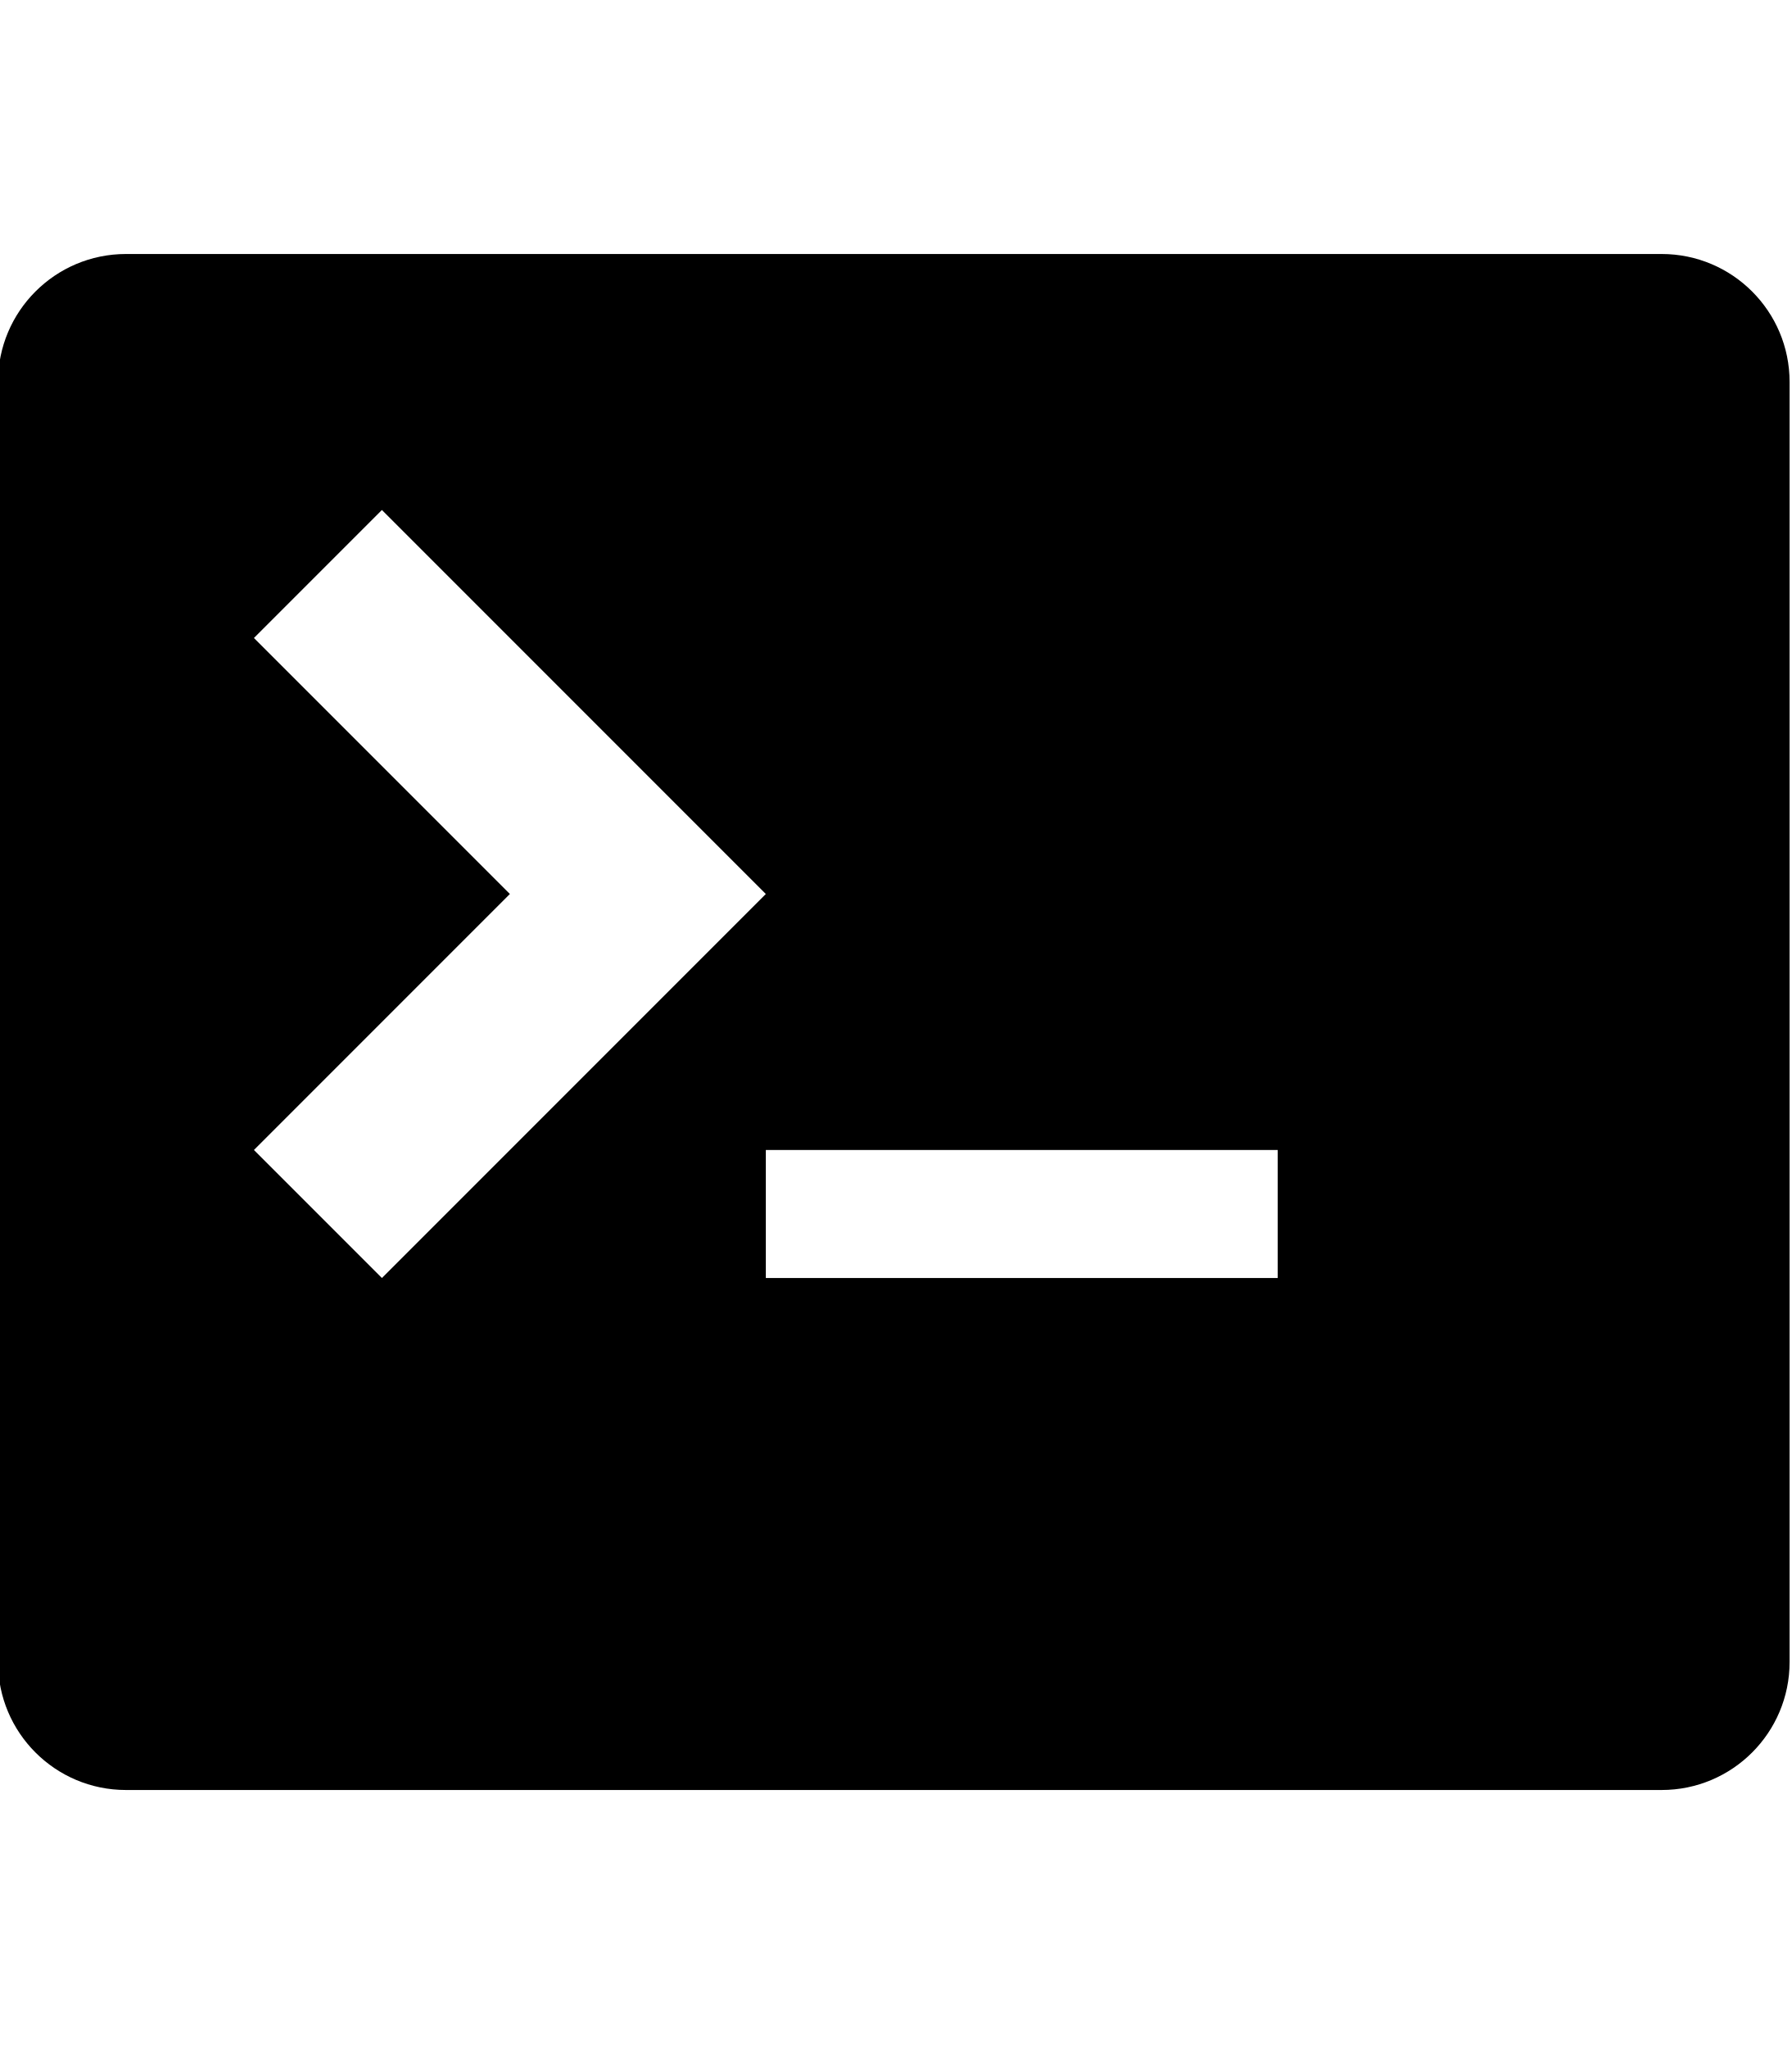
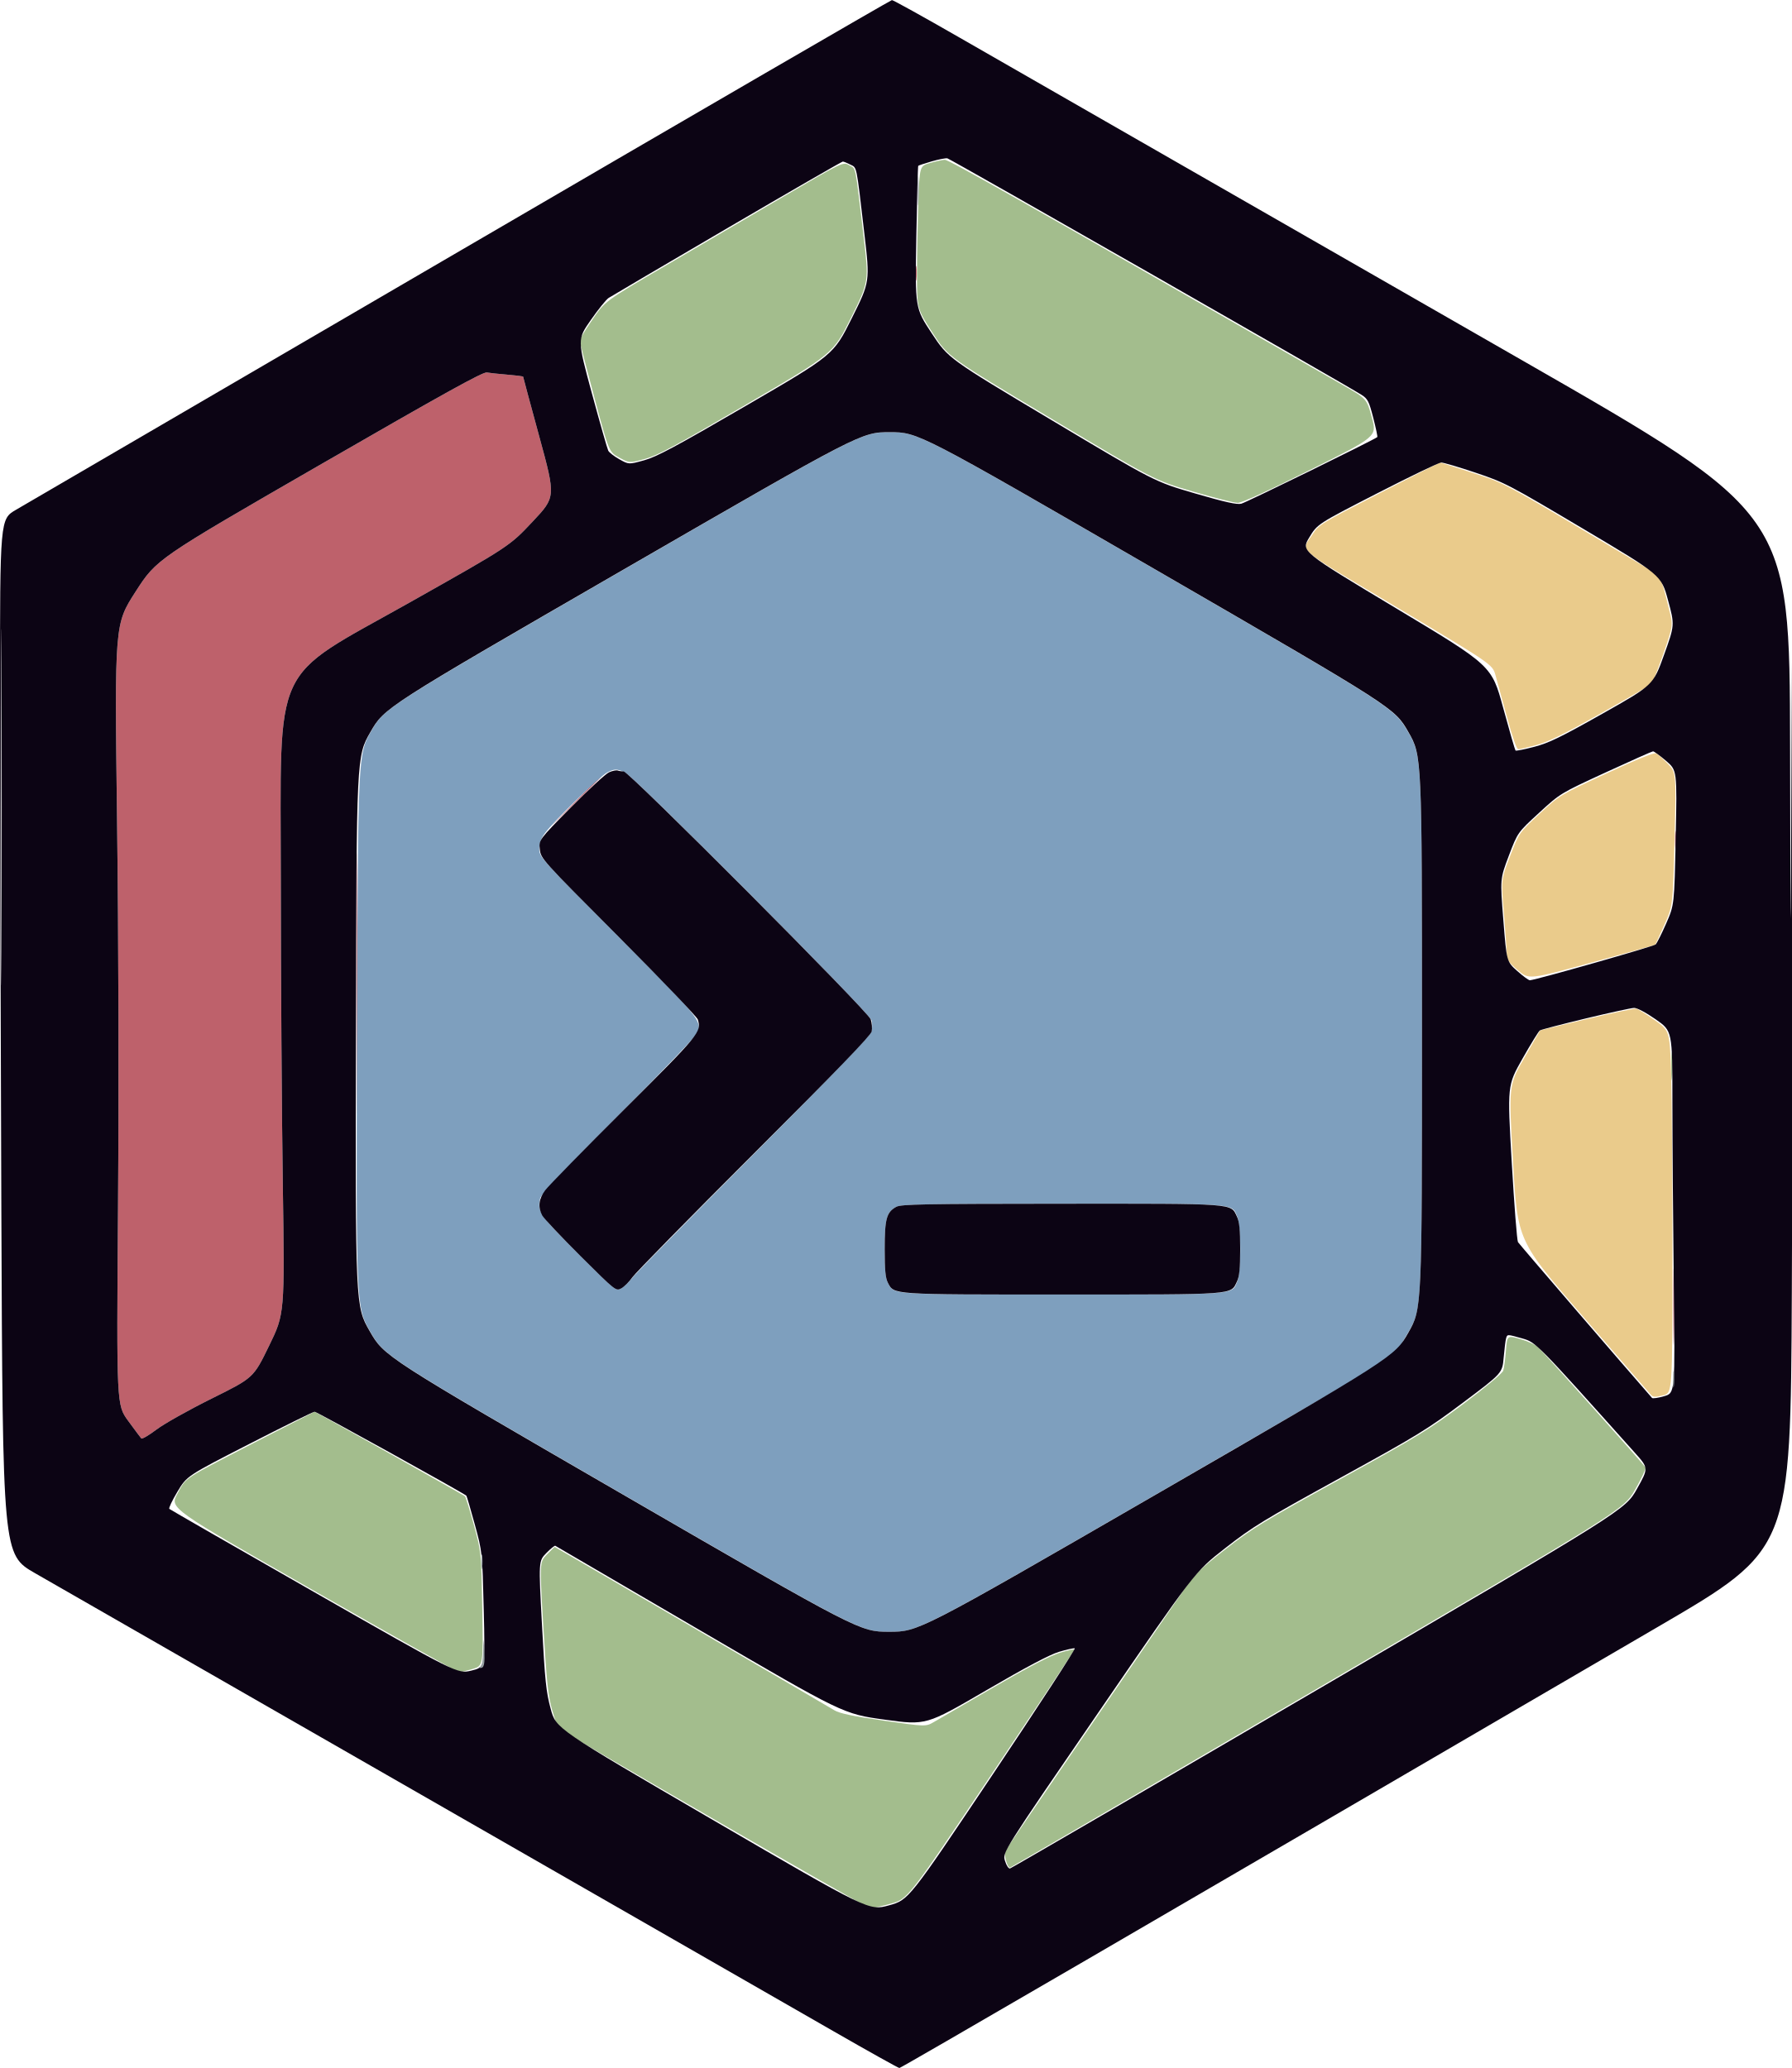
- <svg xmlns="http://www.w3.org/2000/svg" height="1024" width="896">
-   <path d="M831 127H63c-35.35 0-64 28.65-64 64v640c0 35.35 28.65 64 64 64h768c35.35 0 64-28.65 64-64V191C895 155.65 866.35 127 831 127zM127 575l128-128L127 319l64-64 192 192L191 639 127 575zM639 639H383v-64h256V639z" />
+ <svg xmlns="http://www.w3.org/2000/svg" width="887" height="1024" viewBox="0 0 887 1024" version="1.1">
+   <path d="M 682.725 244.388 C 654.497 258.893, 652.800 259.924, 650.081 264.211 C 644.086 273.665, 639.328 269.490, 691.925 300.934 C 738.855 328.990, 738.855 328.990, 740.368 334.245 C 741.200 337.135, 743.796 346.587, 746.138 355.250 C 748.842 365.256, 750.866 371, 751.686 371 C 752.396 371, 756.470 370.051, 760.739 368.891 C 766.561 367.308, 774.497 363.408, 792.500 353.282 C 805.700 345.857, 816.999 339.269, 817.609 338.641 C 818.219 338.014, 820.892 331.236, 823.550 323.579 C 828.382 309.659, 828.382 309.659, 826.182 301.079 C 821.738 283.751, 823.617 286.228, 807.737 276.765 C 742.087 237.644, 745.657 239.577, 728.925 234.099 C 720.358 231.295, 713.158 229.020, 712.925 229.044 C 712.691 229.068, 699.101 235.973, 682.725 244.388 M 795.302 383.006 C 772.104 393.764, 772.104 393.764, 762.102 403.054 C 752.100 412.344, 752.100 412.344, 747.618 423.922 C 743.137 435.500, 743.137 435.500, 744.529 452 C 745.295 461.075, 745.939 470.133, 745.961 472.129 C 745.995 475.268, 746.738 476.387, 751.470 480.430 C 756.940 485.103, 756.940 485.103, 788.105 476.583 C 805.246 471.896, 819.374 467.936, 819.501 467.781 C 819.627 467.627, 821.640 463.227, 823.975 458.005 C 828.219 448.511, 828.219 448.511, 829.042 415.505 C 829.866 382.500, 829.866 382.500, 825.683 378.173 C 823.382 375.793, 820.825 373.487, 820 373.047 C 818.999 372.514, 810.776 375.830, 795.302 383.006 M 785.555 504.618 C 772.935 507.609, 762.533 510.156, 762.438 510.278 C 762.344 510.400, 758.804 516.551, 754.573 523.946 C 746.880 537.392, 746.880 537.392, 749.100 575.900 C 751.321 614.409, 751.321 614.409, 783.791 651.955 C 801.650 672.605, 816.806 690.087, 817.471 690.805 C 818.438 691.848, 819.613 691.874, 823.340 690.936 C 828 689.763, 828 689.763, 827.998 621.631 C 827.996 584.159, 827.702 543.799, 827.344 531.942 C 826.693 510.385, 826.693 510.385, 819.097 505.038 C 814.918 502.097, 810.825 499.576, 810 499.435 C 809.175 499.295, 798.175 501.627, 785.555 504.618" stroke="none" fill="#eacb8b" fill-rule="evenodd" />
+   <path d="M 453.310 135.500 C 453.315 138.800, 453.502 140.029, 453.725 138.232 C 453.947 136.435, 453.943 133.735, 453.715 132.232 C 453.486 130.729, 453.304 132.200, 453.310 135.500 M 158 230.418 C 77.500 276.851, 77.500 276.851, 67.114 292.982 C 56.727 309.112, 56.727 309.112, 57.934 405.306 C 58.707 466.959, 58.880 536.365, 58.418 598.597 C 57.696 695.695, 57.696 695.695, 63.478 703.597 C 66.658 707.944, 69.571 711.847, 69.952 712.272 C 70.333 712.696, 73.721 710.715, 77.481 707.868 C 81.285 704.988, 93.453 698.160, 104.909 692.478 C 125.500 682.263, 125.500 682.263, 133.229 666.382 C 140.958 650.500, 140.958 650.500, 140.010 586 C 139.489 550.525, 139.048 483.050, 139.031 436.055 C 138.991 325.685, 133.609 337.317, 202.728 298.381 C 252.222 270.500, 252.222 270.500, 263.690 258.298 C 275.157 246.096, 275.157 246.096, 267.079 216.482 C 262.635 200.194, 259 186.711, 259 186.519 C 259 186.327, 255.512 185.880, 251.250 185.526 C 246.988 185.171, 242.375 184.679, 241 184.433 C 239.080 184.089, 219.829 194.755, 158 230.418 M 176.482 487 C 176.482 544.475, 176.602 567.987, 176.750 539.250 C 176.897 510.512, 176.897 463.487, 176.750 434.750 C 176.602 406.012, 176.482 429.525, 176.482 487 M 283.487 398.250 C 269.500 412.500, 269.500 412.500, 283.750 398.513 C 296.988 385.520, 298.453 384, 297.737 384 C 297.592 384, 291.179 390.413, 283.487 398.250 M 829.336 416 C 829.336 420.125, 829.513 421.813, 829.728 419.750 C 829.944 417.688, 829.944 414.313, 829.728 412.250 C 829.513 410.188, 829.336 411.875, 829.336 416 M 828.444 647 C 828.444 663.775, 828.581 670.638, 828.748 662.250 C 828.915 653.862, 828.915 640.138, 828.748 631.750 C 828.581 623.362, 828.444 630.225, 828.444 647" stroke="none" fill="#be616b" fill-rule="evenodd" />
+   <path d="M 460.404 80.720 C 455.308 82.207, 455.308 82.207, 454.654 100.264 C 454.294 110.195, 454 126.094, 454 135.595 C 454 152.869, 454 152.869, 461.711 164.817 C 469.421 176.764, 469.421 176.764, 520.461 207.267 C 571.500 237.770, 571.500 237.770, 590.588 243.385 C 601.087 246.473, 611.076 249, 612.786 249 C 614.802 249, 627.467 243.227, 648.815 232.577 C 681.735 216.155, 681.735 216.155, 679.203 206.813 C 676.672 197.471, 676.672 197.471, 665.086 190.829 C 502.375 97.554, 469.627 79.018, 467.732 79.116 C 466.504 79.180, 463.207 79.902, 460.404 80.720 M 387.957 97.321 C 371.755 106.817, 345.225 122.362, 329 131.866 C 299.500 149.147, 299.500 149.147, 293.248 158.324 C 289.809 163.371, 286.982 167.950, 286.966 168.500 C 286.951 169.050, 290.214 181.726, 294.219 196.669 C 301.500 223.837, 301.500 223.837, 306.571 226.582 C 311.642 229.327, 311.642 229.327, 319.243 227.261 C 325.522 225.554, 334.293 220.838, 369.672 200.145 C 412.500 175.095, 412.500 175.095, 421.347 157.298 C 430.193 139.500, 430.193 139.500, 427.534 117 C 423.212 80.424, 423.901 83.845, 420.457 81.834 C 417.413 80.057, 417.413 80.057, 387.957 97.321 M 827.378 528 C 827.378 534.325, 827.541 536.913, 827.739 533.750 C 827.937 530.587, 827.937 525.413, 827.739 522.250 C 827.541 519.087, 827.378 521.675, 827.378 528 M 745.552 668.843 C 745.221 673.054, 744.624 677.498, 744.225 678.719 C 743.808 679.994, 735.527 686.909, 724.747 694.984 C 707.583 707.840, 702.411 711.005, 663.747 732.314 C 625.585 753.347, 620.078 756.707, 606.797 767.066 C 593.382 777.531, 591.494 779.408, 585.237 788.517 C 561.335 823.313, 501.885 910.176, 499.683 913.522 C 497.320 917.113, 497.148 917.951, 498.082 921.334 C 498.657 923.419, 499.524 924.984, 500.007 924.812 C 500.491 924.640, 569.049 884.675, 652.358 836 C 803.830 747.500, 803.830 747.500, 809.486 737.655 C 812.596 732.241, 814.931 727.291, 814.673 726.655 C 814.269 725.660, 767.726 673.529, 761.629 667.242 C 760.424 666, 756.450 664.129, 752.796 663.085 C 746.153 661.185, 746.153 661.185, 745.552 668.843 M 127.993 713.303 C 89.683 733.075, 92.393 731.298, 87.834 739.644 C 83.931 746.787, 83.931 746.787, 154.949 787.394 C 194.009 809.727, 226.568 828, 227.302 828 C 228.036 828, 231.029 827.290, 233.953 826.421 C 239.268 824.843, 239.268 824.843, 238.769 796.671 C 238.270 768.500, 238.270 768.500, 234.579 755 C 232.548 747.575, 230.575 741.228, 230.193 740.895 C 229.380 740.184, 156.022 698.975, 155.711 699.053 C 155.595 699.083, 143.122 705.495, 127.993 713.303 M 270.749 769.750 C 267.092 773.500, 267.092 773.500, 269.038 806 C 270.687 833.544, 271.351 839.768, 273.389 846.813 C 274.711 851.386, 276.035 855.368, 276.330 855.664 C 278.162 857.496, 429.560 944.997, 430.876 944.984 C 431.769 944.976, 436.310 943.922, 440.967 942.641 C 449.434 940.314, 449.434 940.314, 490.671 878.907 C 513.350 845.133, 531.928 817.197, 531.953 816.827 C 531.979 816.457, 528.733 817.163, 524.741 818.395 C 519.831 819.909, 509.232 825.433, 491.991 835.463 C 477.971 843.620, 464.657 851.354, 462.404 852.651 C 458.307 855.010, 458.307 855.010, 437.470 851.996 C 421.915 849.745, 415.729 848.442, 413.067 846.854 C 403.019 840.863, 274.859 766, 274.650 766 C 274.516 766, 272.760 767.688, 270.749 769.750" stroke="none" fill="#a3bd8d" fill-rule="evenodd" />
+   <path d="M 308.439 282.256 C 190.377 350.491, 190.377 350.491, 183.797 361.995 C 177.217 373.500, 177.217 373.500, 176.760 510.315 C 176.304 647.130, 176.304 647.130, 183.250 659.318 C 190.195 671.507, 190.195 671.507, 308.071 739.753 C 425.947 808, 425.947 808, 440.245 808 C 454.543 808, 454.543 808, 571.521 740.411 C 635.860 703.238, 689 672.409, 689.611 671.904 C 690.222 671.399, 693.710 665.809, 697.361 659.482 C 704 647.979, 704 647.979, 704 511.119 C 704 374.260, 704 374.260, 697.104 362.393 C 690.208 350.525, 690.208 350.525, 572.354 282.276 C 454.500 214.027, 454.500 214.027, 440.500 214.025 C 426.500 214.022, 426.500 214.022, 308.439 282.256 M 300.500 382.555 C 297.033 384.337, 274.186 406.617, 269.894 412.400 C 267.818 415.198, 267 417.447, 267 420.359 C 267 424.364, 267.504 424.922, 305.898 463.458 C 346.222 503.932, 347.267 505.193, 345.474 511.228 C 345.103 512.477, 327.548 530.825, 306.463 552 C 281.076 577.496, 267.900 591.431, 267.454 593.257 C 265.859 599.781, 267.167 601.688, 286.454 620.954 C 304.604 639.084, 304.950 639.365, 307.471 638.016 C 308.881 637.261, 311.246 635.036, 312.727 633.072 C 314.208 631.107, 341.313 603.490, 372.960 571.699 C 410.031 534.461, 430.811 512.873, 431.375 511.017 C 431.857 509.432, 431.942 506.867, 431.565 505.317 C 430.693 501.735, 314.023 384.457, 309.282 382.398 C 305.223 380.634, 304.199 380.653, 300.500 382.555 M 443.763 597.565 C 438.911 600.198, 438 603.506, 438 618.500 C 438 628.700, 438.379 632.833, 439.517 635.033 C 442.729 641.244, 439.189 641, 526 641 C 613.733 641, 609.722 641.303, 612.579 634.466 C 614.542 629.767, 614.542 607.233, 612.579 602.534 C 609.720 595.693, 613.766 595.996, 525.800 596.040 C 457.608 596.074, 446.117 596.288, 443.763 597.565" stroke="none" fill="#7e9fbe" fill-rule="evenodd" />
+   <path d="M 228.211 123.931 C 111.452 192.045, 12.339 249.857, 7.961 252.401 C 0 257.027, 0 257.027, 0 342.347 C 0 389.274, 0.299 504.647, 0.665 598.732 C 1.331 769.796, 1.331 769.796, 17.415 779.020 C 26.262 784.093, 77.825 813.676, 132 844.760 C 186.175 875.843, 264.250 920.637, 305.500 944.302 C 346.750 967.966, 394.863 995.580, 412.418 1005.664 C 429.972 1015.749, 444.759 1024, 445.277 1024 C 446.089 1024, 568.963 952.527, 821 805.450 C 886.500 767.227, 886.500 767.227, 887.104 639.864 C 887.437 569.814, 887.665 454.675, 887.611 384 C 887.513 255.500, 887.513 255.500, 887 369.500 C 886.487 483.500, 886.487 483.500, 886.244 368.935 C 886 254.370, 886 254.370, 753.750 178.499 C 681.013 136.770, 595.625 87.789, 564 69.652 C 532.375 51.515, 492.137 28.424, 474.582 18.338 C 457.028 8.252, 442.178 0.019, 441.582 0.043 C 440.987 0.066, 344.970 55.816, 228.211 123.931 M 461.215 79.916 C 457.758 80.917, 454.783 81.908, 454.604 82.118 C 454.425 82.328, 453.996 98.253, 453.651 117.508 C 453.025 152.515, 453.025 152.515, 461.262 165.008 C 469.500 177.500, 469.500 177.500, 520.558 208 C 571.616 238.500, 571.616 238.500, 591.601 244.321 C 606.421 248.637, 612.351 249.956, 614.543 249.422 C 616.927 248.842, 680.535 217.674, 681.879 216.427 C 682.088 216.233, 681.188 211.943, 679.879 206.892 C 677.732 198.606, 677.158 197.489, 674 195.457 C 666.541 190.658, 470.467 78.679, 469.026 78.396 C 468.187 78.231, 464.672 78.915, 461.215 79.916 M 359.957 113.050 C 328.906 131.228, 302.515 146.746, 301.310 147.534 C 300.106 148.322, 296.121 153.269, 292.456 158.527 C 285.790 168.087, 285.790 168.087, 293.041 194.793 C 297.029 209.482, 300.669 222.245, 301.131 223.156 C 301.592 224.067, 304.067 225.984, 306.631 227.417 C 311.292 230.023, 311.292 230.023, 318.896 227.929 C 325.104 226.221, 334.411 221.234, 369.584 200.774 C 412.669 175.713, 412.669 175.713, 421.695 157.606 C 430.721 139.500, 430.721 139.500, 427.911 115.500 C 423.862 80.926, 424.329 83.222, 420.987 81.493 C 419.399 80.672, 417.720 80, 417.257 80 C 416.793 80, 391.008 94.873, 359.957 113.050 M 158 230.418 C 77.500 276.851, 77.500 276.851, 67.114 292.982 C 56.727 309.112, 56.727 309.112, 57.934 405.306 C 58.707 466.959, 58.880 536.365, 58.418 598.597 C 57.696 695.695, 57.696 695.695, 63.478 703.597 C 66.658 707.944, 69.571 711.847, 69.952 712.272 C 70.333 712.696, 73.721 710.715, 77.481 707.868 C 81.285 704.988, 93.453 698.160, 104.909 692.478 C 125.500 682.263, 125.500 682.263, 133.229 666.382 C 140.958 650.500, 140.958 650.500, 140.010 586 C 139.489 550.525, 139.048 483.050, 139.031 436.055 C 138.991 325.685, 133.609 337.317, 202.728 298.381 C 252.222 270.500, 252.222 270.500, 263.690 258.298 C 275.157 246.096, 275.157 246.096, 267.079 216.482 C 262.635 200.194, 259 186.711, 259 186.519 C 259 186.327, 255.512 185.880, 251.250 185.526 C 246.988 185.171, 242.375 184.679, 241 184.433 C 239.080 184.089, 219.829 194.755, 158 230.418 M 308.375 282.206 C 190.314 350.412, 190.314 350.412, 183.407 362.456 C 176.500 374.500, 176.500 374.500, 176.216 510.636 C 175.932 646.772, 175.932 646.772, 183.059 659.192 C 190.186 671.612, 190.186 671.612, 307.979 739.806 C 425.773 808, 425.773 808, 440.234 808 C 454.695 808, 454.695 808, 572.597 739.872 C 690.500 671.744, 690.500 671.744, 697.250 659.874 C 704 648.004, 704 648.004, 704 511.100 C 704 374.196, 704 374.196, 697.219 362.377 C 690.439 350.559, 690.439 350.559, 572.495 282.279 C 454.552 214, 454.552 214, 440.494 214 C 426.436 214, 426.436 214, 308.375 282.206 M 681.853 244.260 C 652.205 259.472, 652.205 259.472, 648.151 266.212 C 644.097 272.951, 644.097 272.951, 691.299 301.274 C 738.500 329.597, 738.500 329.597, 744.164 350.379 C 747.279 361.809, 750.043 371.376, 750.305 371.638 C 750.567 371.900, 754.731 371.079, 759.558 369.813 C 766.829 367.906, 772.635 365.085, 793.399 353.373 C 818.463 339.235, 818.463 339.235, 823.808 324.367 C 829.152 309.500, 829.152 309.500, 825.795 297.137 C 822.437 284.774, 822.437 284.774, 783.969 261.929 C 746.708 239.802, 745.029 238.927, 730.499 234.043 C 722.248 231.269, 714.598 229.011, 713.499 229.024 C 712.400 229.037, 698.159 235.893, 681.853 244.260 M 0.487 399.500 C 0.486 478.150, 0.605 510.473, 0.750 471.328 C 0.895 432.184, 0.895 367.834, 0.750 328.328 C 0.605 288.823, 0.487 320.850, 0.487 399.500 M 795 382.441 C 772.500 392.810, 772.500 392.810, 761.931 402.518 C 751.361 412.227, 751.361 412.227, 747.010 423.702 C 742.658 435.177, 742.658 435.177, 744.284 455.645 C 745.909 476.113, 745.909 476.113, 751.158 480.806 C 754.044 483.388, 756.877 485.454, 757.453 485.397 C 761.066 485.043, 818.721 468.616, 819.680 467.667 C 820.329 467.025, 822.676 462.352, 824.896 457.282 C 828.932 448.065, 828.932 448.065, 829.621 414.742 C 830.309 381.419, 830.309 381.419, 824.797 376.710 C 821.765 374.119, 818.883 372.016, 818.392 372.036 C 817.901 372.056, 807.375 376.738, 795 382.441 M 301.500 382.425 C 299.850 383.168, 291.352 391.007, 282.615 399.845 C 266.730 415.913, 266.730 415.913, 267.256 420.581 C 267.777 425.197, 268.205 425.672, 306.286 463.874 C 327.463 485.118, 345.105 503.552, 345.490 504.837 C 347.333 510.988, 346.456 512.059, 308.899 549.504 C 289.043 569.302, 271.493 587.255, 269.899 589.400 C 266.698 593.707, 266.231 597.650, 268.432 601.800 C 269.220 603.285, 277.750 612.350, 287.387 621.944 C 304.808 639.287, 304.923 639.379, 307.562 637.967 C 309.022 637.186, 311.485 634.736, 313.035 632.523 C 314.586 630.310, 341.748 602.641, 373.395 571.036 C 413.773 530.711, 431.118 512.741, 431.546 510.789 C 431.882 509.259, 431.673 506.539, 431.081 504.744 C 429.787 500.826, 311.422 382, 308.812 382 C 307.905 382, 306.564 381.791, 305.832 381.536 C 305.099 381.282, 303.150 381.681, 301.500 382.425 M 784.988 504.322 C 773.156 507.170, 762.975 509.829, 762.363 510.231 C 761.752 510.634, 757.872 516.934, 753.742 524.231 C 746.234 537.500, 746.234 537.500, 748.435 575.551 C 749.646 596.479, 751.036 614.254, 751.526 615.051 C 752.155 616.077, 804.824 677.305, 817.898 692.211 C 818.241 692.602, 820.952 692.209, 823.923 691.338 C 829.324 689.754, 829.324 689.754, 828.663 635.127 C 828.300 605.082, 827.995 564.750, 827.986 545.500 C 827.970 510.500, 827.970 510.500, 819.735 504.757 C 814.809 501.322, 810.495 499.041, 809 499.079 C 807.625 499.114, 796.819 501.473, 784.988 504.322 M 443.763 597.565 C 438.911 600.198, 438 603.506, 438 618.500 C 438 628.889, 438.370 632.814, 439.566 635.128 C 442.680 641.150, 440.467 641, 526.067 641 C 612.704 641, 609.225 641.261, 612.423 634.522 C 613.602 632.037, 614 627.992, 614 618.500 C 614 609.008, 613.602 604.963, 612.423 602.478 C 609.221 595.732, 612.792 595.996, 525.349 596.040 C 457.556 596.074, 446.116 596.288, 443.763 597.565 M 745.630 662.750 C 745.352 663.712, 744.821 667.970, 744.449 672.212 C 743.772 679.924, 743.772 679.924, 724.484 694.398 C 706.616 707.806, 702.118 710.565, 663.413 731.857 C 625.324 752.811, 620.299 755.881, 606.565 766.595 C 591.500 778.348, 591.500 778.348, 543.893 847.800 C 496.285 917.251, 496.285 917.251, 497.541 921.376 C 498.261 923.740, 499.333 925.371, 500.052 925.199 C 500.743 925.033, 569.553 885.008, 652.964 836.255 C 804.620 747.613, 804.620 747.613, 810.410 737.281 C 816.200 726.950, 816.200 726.950, 809.448 719.405 C 760.653 664.885, 760.435 664.664, 753.746 662.773 C 746.085 660.608, 746.248 660.608, 745.630 662.750 M 123.500 714.948 C 92.500 730.834, 92.500 730.834, 87.820 738.667 C 85.247 742.975, 83.447 746.785, 83.820 747.133 C 84.194 747.481, 116.450 766.018, 155.500 788.326 C 226.500 828.885, 226.500 828.885, 233.349 827.227 C 240.198 825.569, 240.198 825.569, 239.495 797.035 C 238.792 768.500, 238.792 768.500, 235.022 754.709 C 232.948 747.124, 231.082 740.776, 230.876 740.602 C 228.967 738.995, 156.716 699.007, 155.763 699.030 C 155.068 699.047, 140.550 706.210, 123.500 714.948 M 270.476 769.024 C 266.628 772.966, 266.628 772.966, 268.331 804.712 C 269.819 832.464, 270.363 837.684, 272.651 846.199 C 275.269 855.939, 275.269 855.939, 352.739 901.062 C 430.210 946.185, 430.210 946.185, 440.046 943.487 C 449.882 940.790, 449.882 940.790, 491.480 878.658 C 514.359 844.486, 532.640 816.380, 532.104 816.201 C 531.568 816.023, 528.063 816.795, 524.315 817.917 C 519.664 819.310, 508.133 825.413, 488 837.139 C 458.500 854.319, 458.500 854.319, 438 851.505 C 417.500 848.690, 417.500 848.690, 346.500 807.214 C 307.450 784.403, 275.236 765.591, 274.913 765.411 C 274.589 765.230, 272.593 766.856, 270.476 769.024" stroke="none" fill="#0c0414" fill-rule="evenodd" />
+   <path d="M 454.382 94.500 C 454.384 101.100, 454.546 103.670, 454.741 100.211 C 454.937 96.752, 454.936 91.352, 454.738 88.211 C 454.540 85.070, 454.380 87.900, 454.382 94.500 M 828.320 683 C 828.320 686.575, 828.502 688.038, 828.723 686.250 C 828.945 684.462, 828.945 681.538, 828.723 679.750 C 828.502 677.962, 828.320 679.425, 828.320 683 M 238.310 773.500 C 238.315 776.800, 238.502 778.029, 238.725 776.232 C 238.947 774.435, 238.943 771.735, 238.715 770.232 C 238.486 768.729, 238.304 770.200, 238.310 773.500 M 239.193 817.667 C 239.068 822.308, 238.560 825.011, 237.750 825.338 C 236.771 825.733, 236.778 825.859, 237.781 825.921 C 239.693 826.039, 240.142 823.977, 239.744 816.895 C 239.385 810.500, 239.385 810.500, 239.193 817.667" stroke="none" fill="#96a0a2" fill-rule="evenodd" />
</svg>
